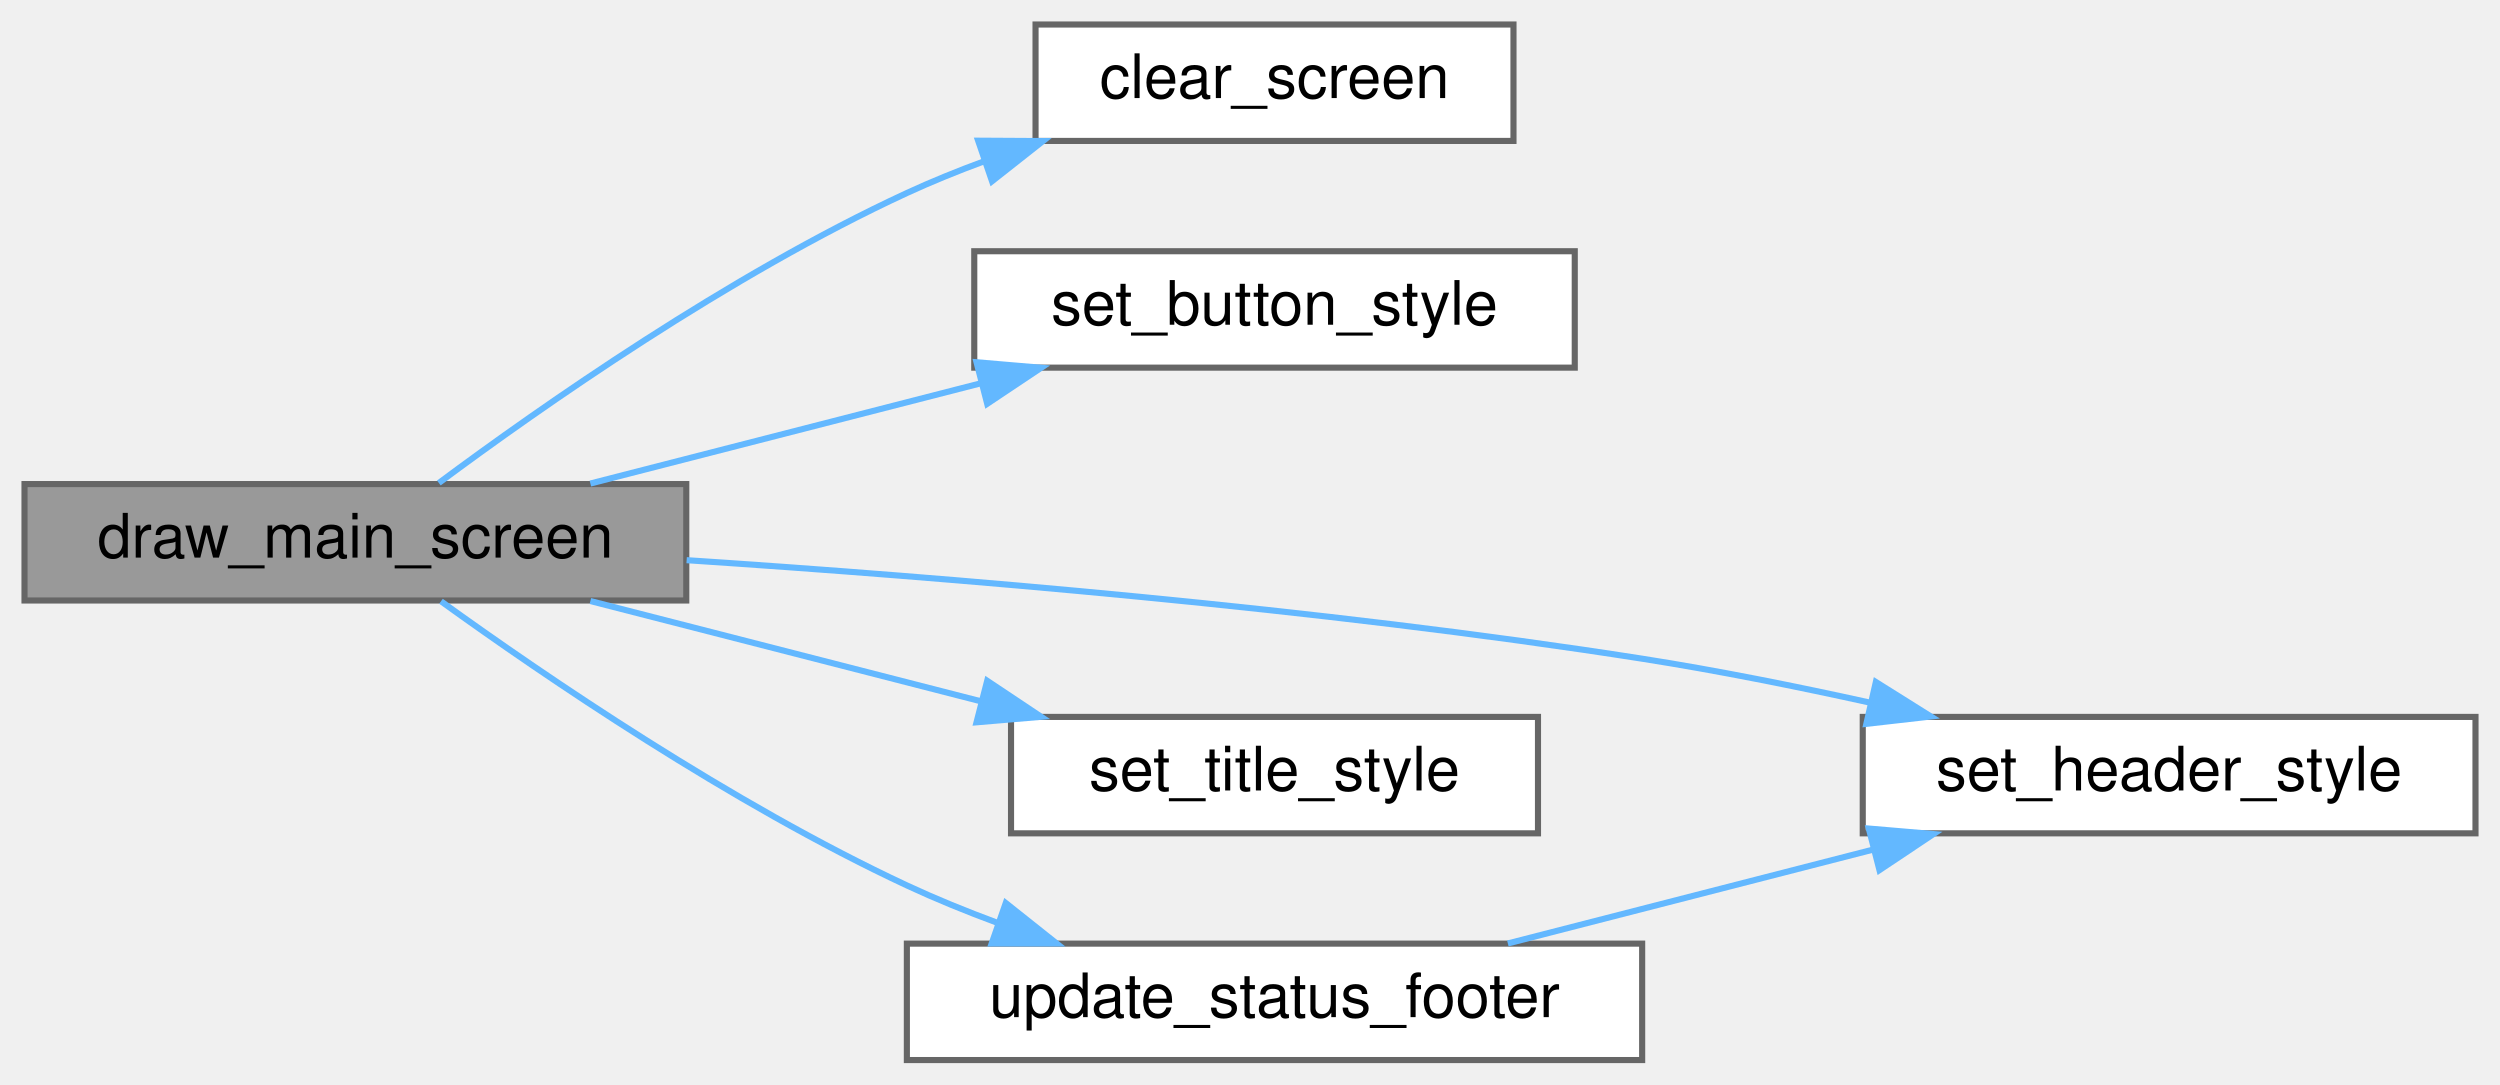
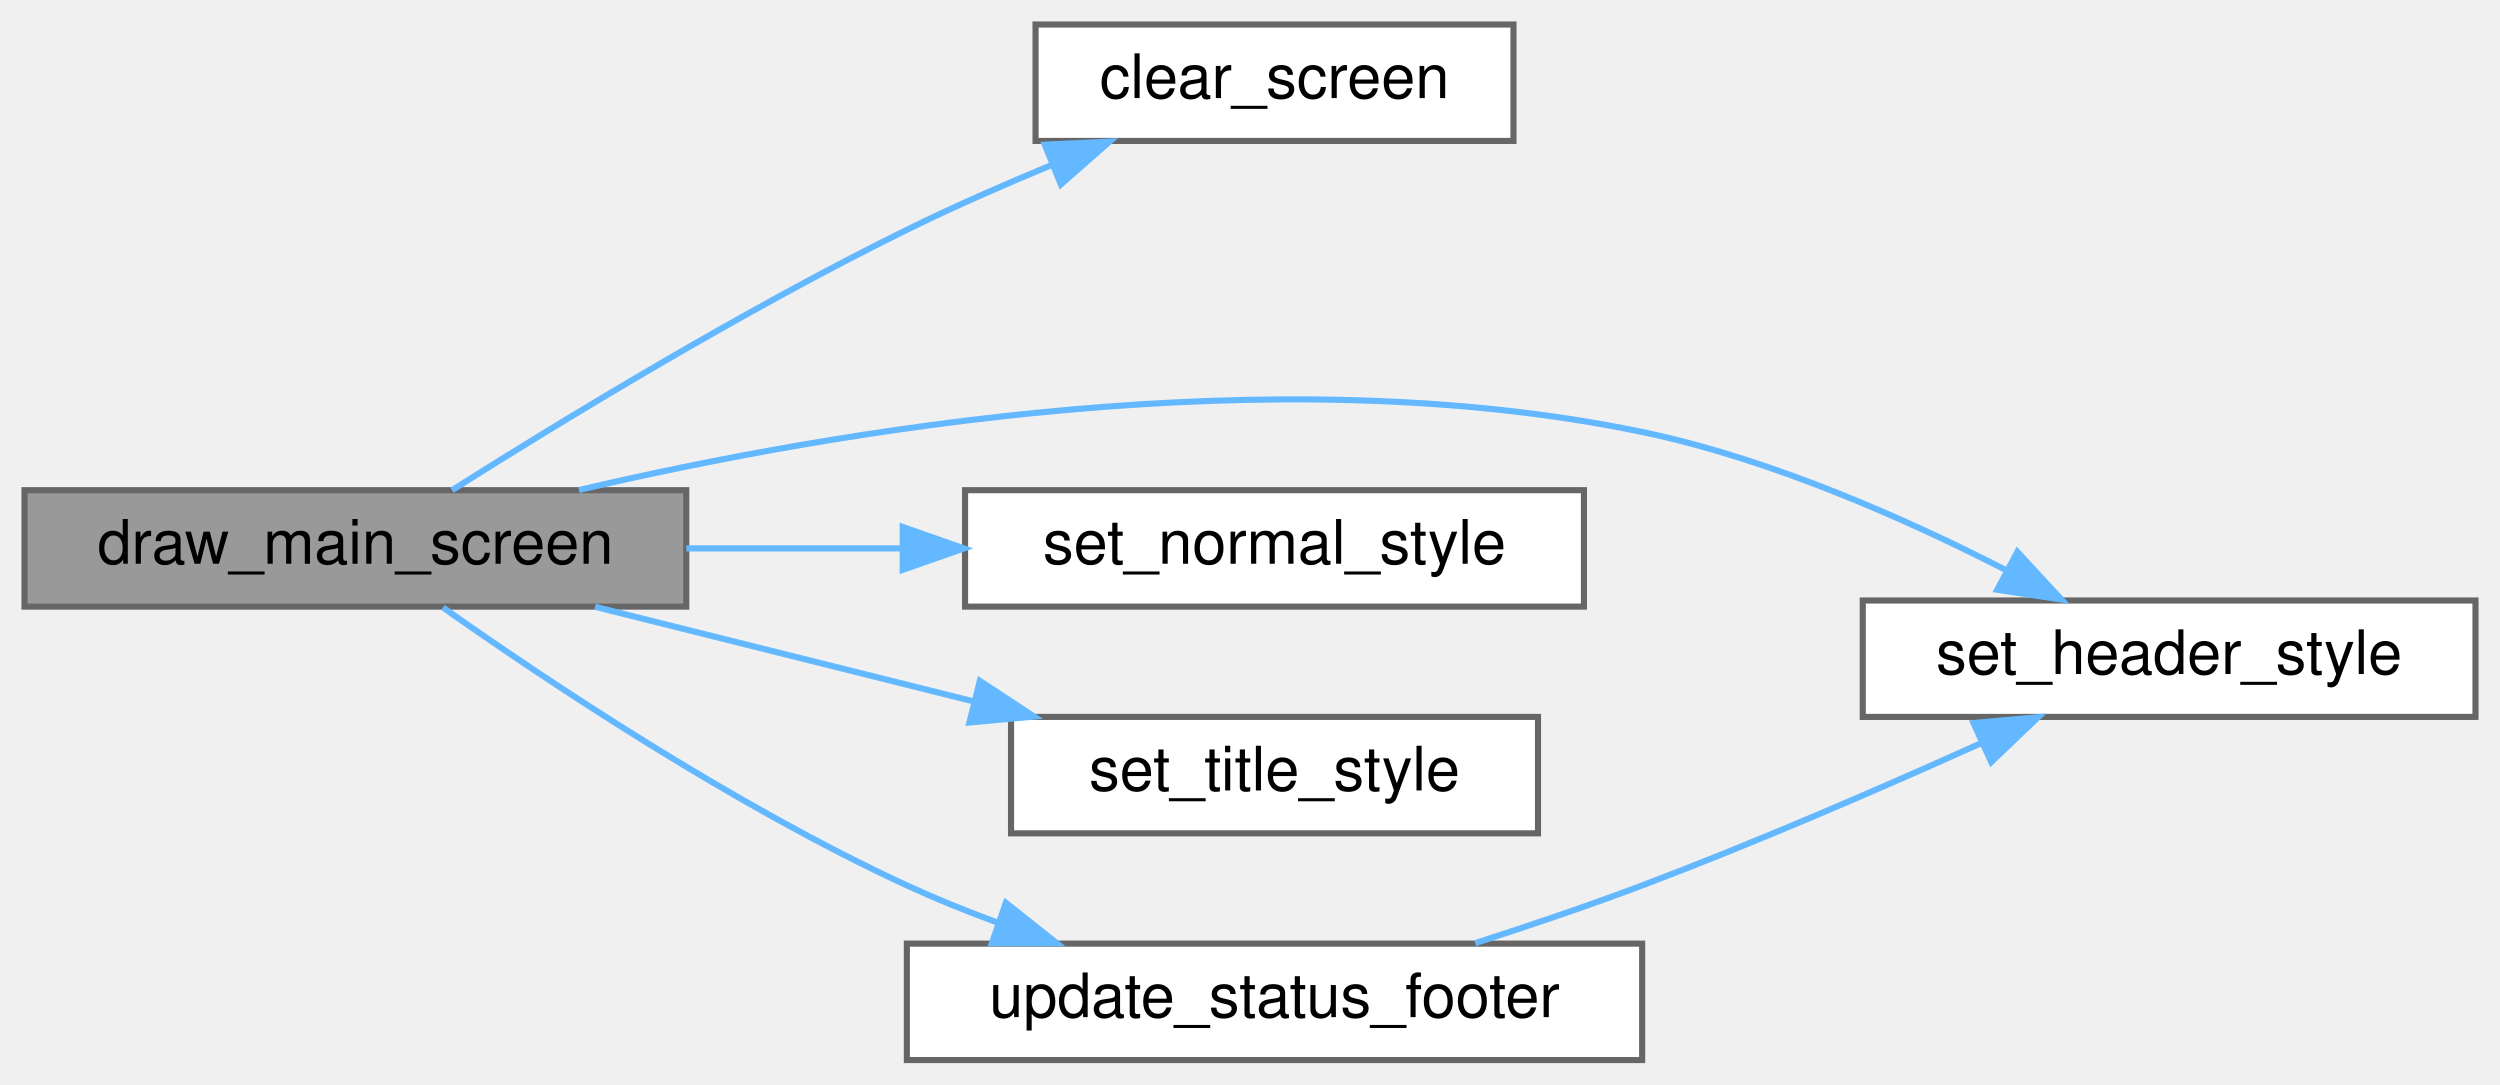
<svg xmlns="http://www.w3.org/2000/svg" xmlns:xlink="http://www.w3.org/1999/xlink" width="408pt" height="177pt" viewBox="0.00 0.00 408.00 177.00">
  <g id="graph0" class="graph" transform="scale(1 1) rotate(0) translate(4 173)">
    <g id="Node000001" class="node">
      <g id="a_Node000001">
        <a xlink:title=" ">
-           <polygon fill="#999999" stroke="#666666" points="108,-94 0,-94 0,-75 108,-75 108,-94" />
-           <text text-anchor="middle" x="54" y="-82" font-family="Helvetica,sans-Serif" font-size="10.00">draw_main_screen</text>
+           <polygon fill="#999999" stroke="#666666" points="108,-93 0,-93 0,-74 108,-74 108,-93" />
+           <text text-anchor="middle" x="54" y="-81" font-family="Helvetica,sans-Serif" font-size="10.00">draw_main_screen</text>
        </a>
      </g>
    </g>
    <g id="Node000002" class="node">
      <g id="a_Node000002">
        <a xlink:href="ui_8cpp.html#a32c298519216b1383a988fa054dc3793" target="_top" xlink:title=" ">
          <polygon fill="white" stroke="#666666" points="243,-169 165,-169 165,-150 243,-150 243,-169" />
          <text text-anchor="middle" x="204" y="-157" font-family="Helvetica,sans-Serif" font-size="10.00">clear_screen</text>
        </a>
      </g>
    </g>
    <g id="edge1_Node000001_Node000002" class="edge">
      <g id="a_edge1_Node000001_Node000002">
        <a xlink:title=" ">
-           <path fill="none" stroke="#63b8ff" d="M67.62,-94.18C84.32,-106.59 115.02,-128.11 144,-141.5 148.05,-143.37 152.34,-145.11 156.69,-146.71" />
-           <polygon fill="#63b8ff" stroke="#63b8ff" points="155.63,-150.04 166.22,-149.98 157.9,-143.42 155.63,-150.04" />
+           <path fill="none" stroke="#63b8ff" d="M69.76,-93C87.13,-103.97 117.03,-122.22 144,-135.5 151.55,-139.22 159.82,-142.84 167.72,-146.11" />
+           <polygon fill="#63b8ff" stroke="#63b8ff" points="166.51,-149.39 177.09,-149.89 169.13,-142.9 166.51,-149.39" />
        </a>
      </g>
    </g>
    <g id="Node000003" class="node">
      <g id="a_Node000003">
-         <a xlink:href="ui_8cpp.html#aa1653537ccf75c5123545def8f472b79" target="_top" xlink:title=" ">
-           <polygon fill="white" stroke="#666666" points="253,-132 155,-132 155,-113 253,-113 253,-132" />
-           <text text-anchor="middle" x="204" y="-120" font-family="Helvetica,sans-Serif" font-size="10.00">set_button_style</text>
+         <a xlink:href="ui_8cpp.html#a9c4d8725eda0d50aef46d2a3258e38b0" target="_top" xlink:title=" ">
+           <polygon fill="white" stroke="#666666" points="400,-75 300,-75 300,-56 400,-56 400,-75" />
+           <text text-anchor="middle" x="350" y="-63" font-family="Helvetica,sans-Serif" font-size="10.00">set_header_style</text>
        </a>
      </g>
    </g>
    <g id="edge2_Node000001_Node000003" class="edge">
      <g id="a_edge2_Node000001_Node000003">
        <a xlink:title=" ">
-           <path fill="none" stroke="#63b8ff" d="M92.35,-94.09C111.7,-99.06 135.53,-105.18 156.11,-110.46" />
-           <polygon fill="#63b8ff" stroke="#63b8ff" points="155.37,-113.88 165.92,-112.98 157.11,-107.1 155.37,-113.88" />
+           <path fill="none" stroke="#63b8ff" d="M90.49,-93.03C132.37,-102.82 203.9,-115.01 264,-102.5 284.94,-98.14 307.05,-88.33 323.47,-79.91" />
+           <polygon fill="#63b8ff" stroke="#63b8ff" points="325.23,-82.94 332.43,-75.16 321.95,-76.75 325.23,-82.94" />
        </a>
      </g>
    </g>
    <g id="Node000004" class="node">
      <g id="a_Node000004">
-         <a xlink:href="ui_8cpp.html#a9c4d8725eda0d50aef46d2a3258e38b0" target="_top" xlink:title=" ">
-           <polygon fill="white" stroke="#666666" points="400,-56 300,-56 300,-37 400,-37 400,-56" />
-           <text text-anchor="middle" x="350" y="-44" font-family="Helvetica,sans-Serif" font-size="10.00">set_header_style</text>
+         <a xlink:href="ui_8cpp.html#a0175558f4842e326030a9822e847a698" target="_top" xlink:title=" ">
+           <polygon fill="white" stroke="#666666" points="254.5,-93 153.5,-93 153.5,-74 254.5,-74 254.5,-93" />
+           <text text-anchor="middle" x="204" y="-81" font-family="Helvetica,sans-Serif" font-size="10.00">set_normal_style</text>
        </a>
      </g>
    </g>
    <g id="edge3_Node000001_Node000004" class="edge">
      <g id="a_edge3_Node000001_Node000004">
        <a xlink:title=" ">
-           <path fill="none" stroke="#63b8ff" d="M108.06,-81.58C150.44,-78.78 211.27,-73.76 264,-65.5 276.14,-63.6 289.13,-60.99 301.22,-58.32" />
-           <polygon fill="#63b8ff" stroke="#63b8ff" points="302.14,-61.7 311.12,-56.07 300.59,-54.87 302.14,-61.7" />
+           <path fill="none" stroke="#63b8ff" d="M108.01,-83.5C119.43,-83.5 131.58,-83.5 143.23,-83.5" />
+           <polygon fill="#63b8ff" stroke="#63b8ff" points="143.32,-87 153.32,-83.5 143.32,-80 143.32,-87" />
        </a>
      </g>
    </g>
    <g id="Node000005" class="node">
      <g id="a_Node000005">
        <a xlink:href="ui_8cpp.html#a8810b673aec1cec4975a539a70b45163" target="_top" xlink:title=" ">
          <polygon fill="white" stroke="#666666" points="247,-56 161,-56 161,-37 247,-37 247,-56" />
          <text text-anchor="middle" x="204" y="-44" font-family="Helvetica,sans-Serif" font-size="10.00">set_title_style</text>
        </a>
      </g>
    </g>
    <g id="edge4_Node000001_Node000005" class="edge">
      <g id="a_edge4_Node000001_Node000005">
        <a xlink:title=" ">
-           <path fill="none" stroke="#63b8ff" d="M92.35,-74.91C111.7,-69.94 135.53,-63.82 156.11,-58.54" />
-           <polygon fill="#63b8ff" stroke="#63b8ff" points="157.11,-61.9 165.92,-56.02 155.37,-55.12 157.11,-61.9" />
+           <path fill="none" stroke="#63b8ff" d="M93.11,-73.97C111.94,-69.26 134.86,-63.53 154.89,-58.53" />
+           <polygon fill="#63b8ff" stroke="#63b8ff" points="155.91,-61.88 164.76,-56.06 154.21,-55.09 155.91,-61.88" />
        </a>
      </g>
    </g>
    <g id="Node000006" class="node">
      <g id="a_Node000006">
        <a xlink:href="ui_8cpp.html#a90fd0a28f8f326515c368d588d558967" target="_top" xlink:title=" ">
          <polygon fill="white" stroke="#666666" points="264,-19 144,-19 144,0 264,0 264,-19" />
          <text text-anchor="middle" x="204" y="-7" font-family="Helvetica,sans-Serif" font-size="10.00">update_status_footer</text>
        </a>
      </g>
    </g>
    <g id="edge5_Node000001_Node000006" class="edge">
      <g id="a_edge5_Node000001_Node000006">
        <a xlink:title=" ">
-           <path fill="none" stroke="#63b8ff" d="M67.97,-74.87C84.8,-62.73 115.38,-41.85 144,-28.5 148.69,-26.31 153.71,-24.27 158.76,-22.4" />
-           <polygon fill="#63b8ff" stroke="#63b8ff" points="160.14,-25.63 168.44,-19.03 157.84,-19.02 160.14,-25.63" />
+           <path fill="none" stroke="#63b8ff" d="M68.3,-73.85C85.21,-61.92 115.64,-41.6 144,-28.5 148.7,-26.33 153.72,-24.3 158.78,-22.44" />
+           <polygon fill="#63b8ff" stroke="#63b8ff" points="160.16,-25.67 168.46,-19.08 157.86,-19.05 160.16,-25.67" />
        </a>
      </g>
    </g>
-     <g id="edge6_Node000006_Node000004" class="edge">
-       <g id="a_edge6_Node000006_Node000004">
+     <g id="edge6_Node000006_Node000003" class="edge">
+       <g id="a_edge6_Node000006_Node000003">
        <a xlink:title=" ">
-           <path fill="none" stroke="#63b8ff" d="M242.08,-19.03C260.25,-23.7 282.33,-29.37 301.7,-34.35" />
-           <polygon fill="#63b8ff" stroke="#63b8ff" points="300.99,-37.78 311.54,-36.88 302.73,-31 300.99,-37.78" />
+           <path fill="none" stroke="#63b8ff" d="M236.74,-19.08C245.62,-21.94 255.24,-25.19 264,-28.5 282.58,-35.52 302.99,-44.36 319.16,-51.65" />
+           <polygon fill="#63b8ff" stroke="#63b8ff" points="318.07,-55 328.62,-55.95 320.97,-48.63 318.07,-55" />
        </a>
      </g>
    </g>
  </g>
</svg>
